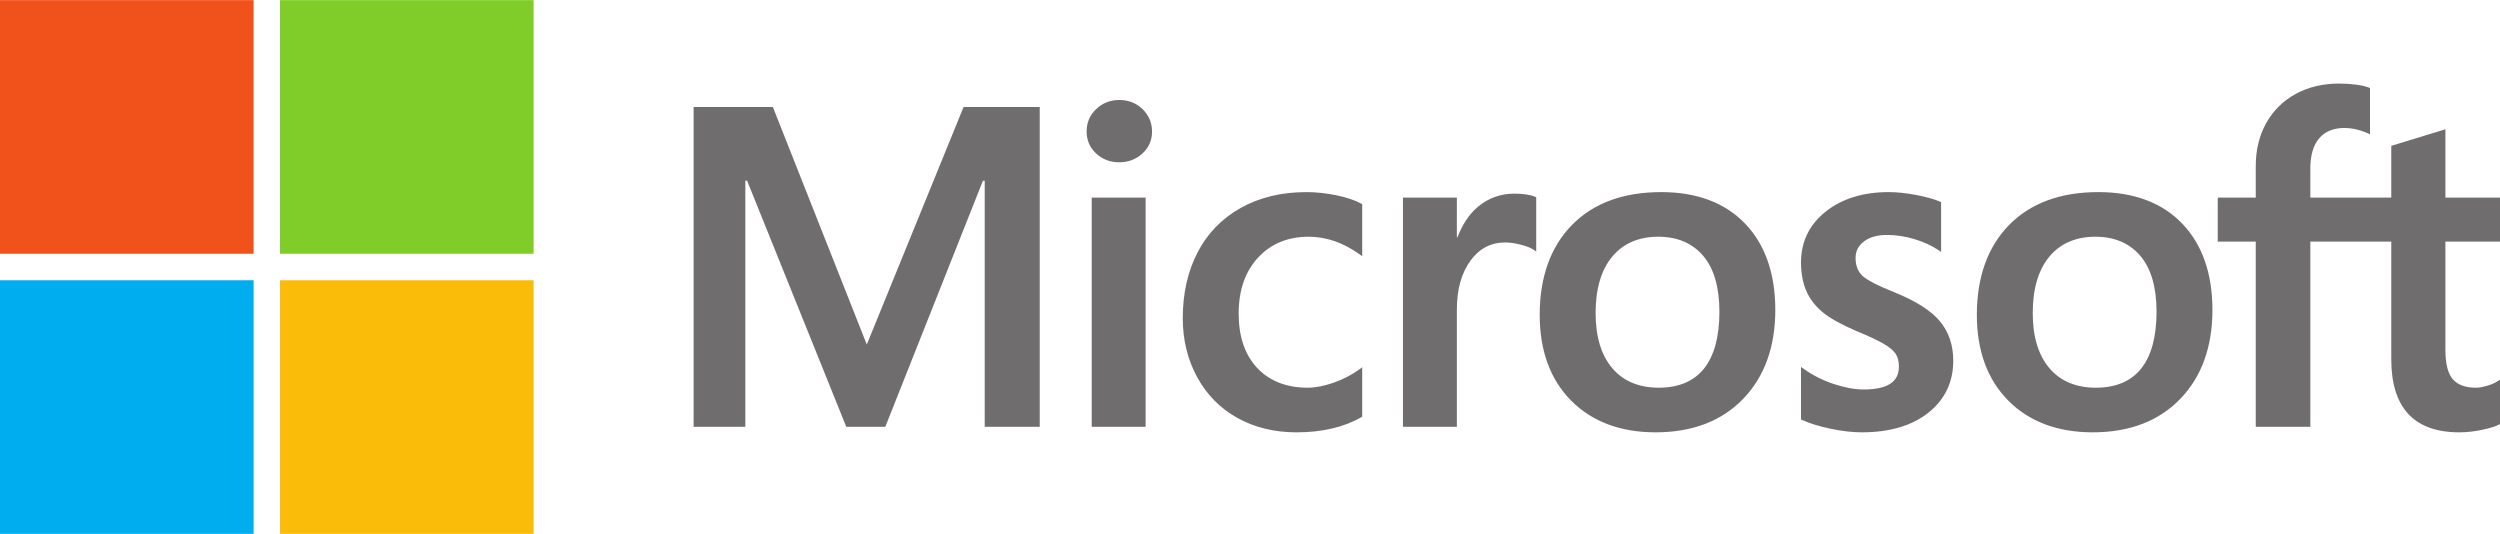
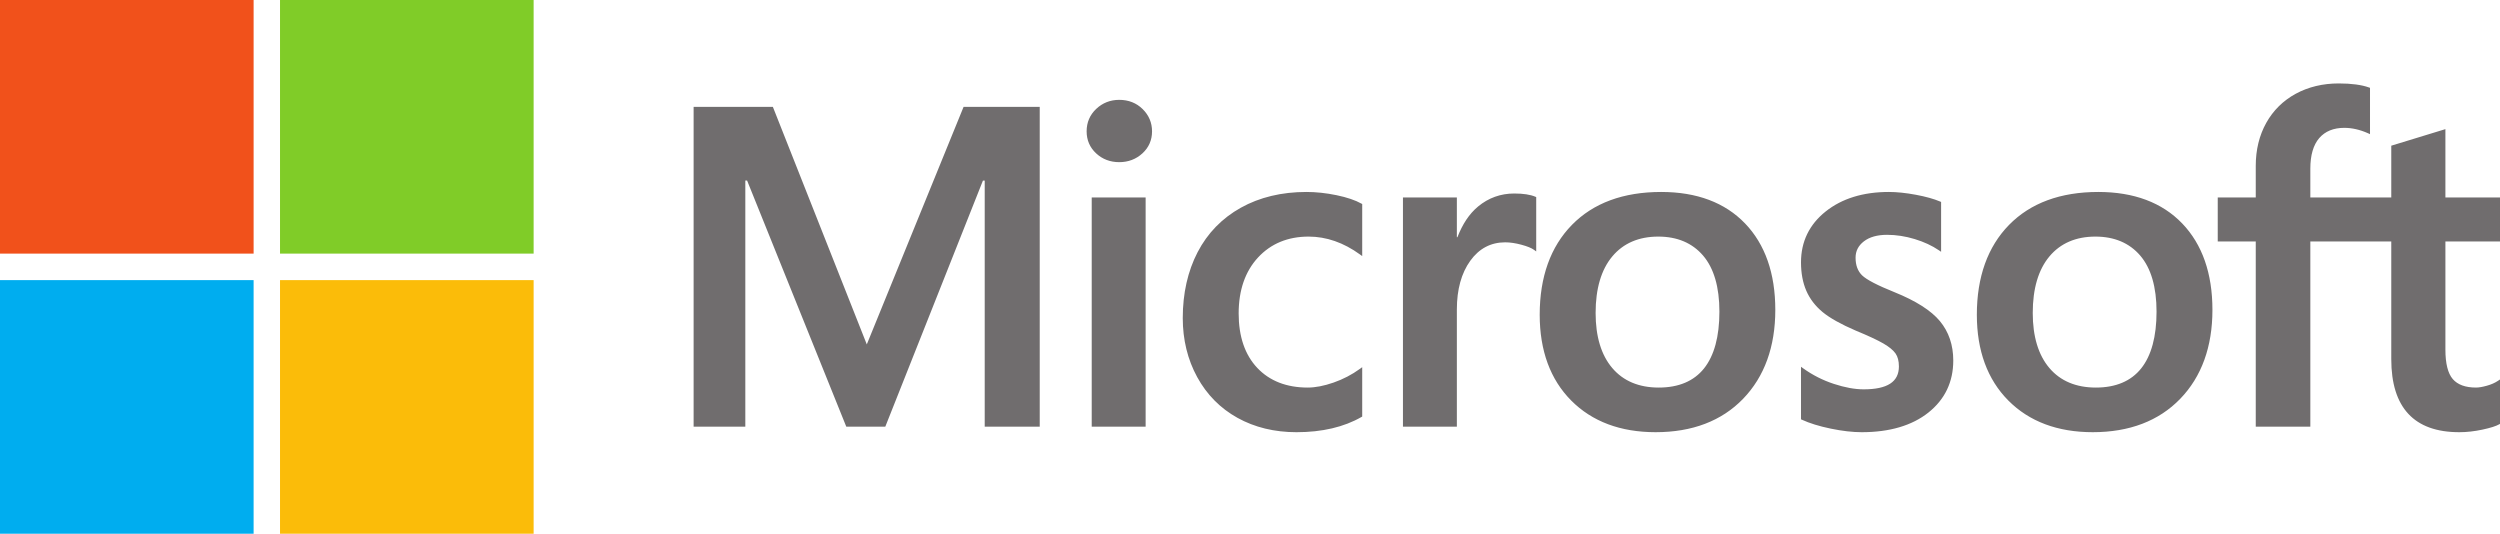
- <svg xmlns="http://www.w3.org/2000/svg" width="2500" height="534" viewBox="0 0 1033.746 220.695">
+ <svg xmlns="http://www.w3.org/2000/svg" viewBox="0 0 1033.746 220.695">
  <path d="M1033.746 99.838v-18.18h-22.576V53.395l-.76.234-21.205 6.488-.418.127v21.415h-33.469v-11.93c0-5.555 1.242-9.806 3.69-12.641 2.431-2.801 5.908-4.225 10.343-4.225 3.188 0 6.489.751 9.811 2.232l.833.372V36.321l-.392-.144c-3.099-1.114-7.314-1.675-12.539-1.675-6.585 0-12.568 1.433-17.786 4.273-5.221 2.844-9.328 6.904-12.205 12.066-2.867 5.156-4.322 11.111-4.322 17.701v13.116h-15.72v18.18h15.72v76.589h22.567V99.838h33.469v48.671c0 20.045 9.455 30.203 28.102 30.203 3.064 0 6.289-.359 9.582-1.062 3.352-.722 5.635-1.443 6.979-2.213l.297-.176v-18.348l-.918.607c-1.225.816-2.75 1.483-4.538 1.979-1.796.505-3.296.758-4.458.758-4.368 0-7.6-1.177-9.605-3.5-2.028-2.344-3.057-6.443-3.057-12.177V99.838h22.575zM866.635 160.26c-8.191 0-14.649-2.716-19.2-8.066-4.579-5.377-6.899-13.043-6.899-22.783 0-10.049 2.32-17.914 6.901-23.386 4.554-5.436 10.95-8.195 19.014-8.195 7.825 0 14.054 2.635 18.516 7.836 4.484 5.228 6.76 13.03 6.76 23.196 0 10.291-2.14 18.196-6.36 23.484-4.191 5.248-10.493 7.914-18.732 7.914m1.003-80.885c-15.627 0-28.039 4.579-36.889 13.61-8.844 9.032-13.328 21.531-13.328 37.153 0 14.838 4.377 26.773 13.011 35.468 8.634 8.698 20.384 13.104 34.921 13.104 15.148 0 27.313-4.643 36.159-13.799 8.845-9.146 13.326-21.527 13.326-36.784 0-15.07-4.205-27.094-12.502-35.731-8.301-8.641-19.977-13.021-34.698-13.021m-86.602 0c-10.63 0-19.423 2.719-26.14 8.08-6.758 5.393-10.186 12.466-10.186 21.025 0 4.449.74 8.401 2.196 11.753 1.465 3.363 3.732 6.324 6.744 8.809 2.989 2.465 7.603 5.047 13.717 7.674 5.14 2.115 8.973 3.904 11.408 5.314 2.38 1.382 4.069 2.771 5.023 4.124.927 1.324 1.397 3.136 1.397 5.372 0 6.367-4.768 9.465-14.579 9.465-3.639 0-7.79-.76-12.337-2.258a46.347 46.347 0 0 1-12.634-6.406l-.937-.672v21.727l.344.16c3.193 1.474 7.219 2.717 11.964 3.695 4.736.979 9.039 1.477 12.777 1.477 11.535 0 20.824-2.732 27.602-8.125 6.821-5.43 10.278-12.67 10.278-21.525 0-6.388-1.861-11.866-5.529-16.284-3.643-4.382-9.966-8.405-18.785-11.961-7.026-2.82-11.527-5.161-13.384-6.958-1.79-1.736-2.699-4.191-2.699-7.3 0-2.756 1.122-4.964 3.425-6.752 2.321-1.797 5.552-2.711 9.604-2.711 3.76 0 7.607.594 11.433 1.758 3.823 1.164 7.181 2.723 9.984 4.63l.922.63v-20.61l-.354-.152c-2.586-1.109-5.996-2.058-10.138-2.828-4.123-.765-7.863-1.151-11.116-1.151m-95.157 80.885c-8.189 0-14.649-2.716-19.199-8.066-4.58-5.377-6.896-13.041-6.896-22.783 0-10.049 2.319-17.914 6.901-23.386 4.55-5.436 10.945-8.195 19.013-8.195 7.822 0 14.051 2.635 18.514 7.836 4.485 5.228 6.76 13.03 6.76 23.196 0 10.291-2.141 18.196-6.361 23.484-4.191 5.248-10.49 7.914-18.732 7.914m1.006-80.885c-15.631 0-28.044 4.579-36.889 13.61-8.844 9.032-13.331 21.531-13.331 37.153 0 14.844 4.38 26.773 13.014 35.468 8.634 8.698 20.383 13.104 34.92 13.104 15.146 0 27.314-4.643 36.16-13.799 8.843-9.146 13.326-21.527 13.326-36.784 0-15.07-4.206-27.094-12.505-35.731-8.303-8.641-19.977-13.021-34.695-13.021M602.409 98.07V81.658h-22.292v94.767h22.292v-48.477c0-8.243 1.869-15.015 5.557-20.13 3.641-5.054 8.493-7.615 14.417-7.615 2.008 0 4.262.331 6.703.986 2.416.651 4.166 1.358 5.198 2.102l.937.679V81.496l-.361-.155c-2.076-.882-5.013-1.327-8.729-1.327-5.602 0-10.615 1.8-14.909 5.344-3.769 3.115-6.493 7.386-8.576 12.712h-.237zm-62.213-18.695c-10.227 0-19.349 2.193-27.108 6.516-7.775 4.333-13.788 10.519-17.879 18.385-4.073 7.847-6.141 17.013-6.141 27.235 0 8.954 2.005 17.171 5.968 24.413 3.965 7.254 9.577 12.929 16.681 16.865 7.094 3.931 15.293 5.924 24.371 5.924 10.594 0 19.639-2.118 26.891-6.295l.293-.168v-20.423l-.937.684c-3.285 2.393-6.956 4.303-10.906 5.679-3.94 1.375-7.532 2.07-10.682 2.07-8.747 0-15.769-2.737-20.866-8.133-5.108-5.403-7.698-12.99-7.698-22.537 0-9.607 2.701-17.389 8.024-23.131 5.307-5.725 12.342-8.629 20.908-8.629 7.327 0 14.467 2.481 21.222 7.381l.935.679V84.371l-.302-.17c-2.542-1.423-6.009-2.598-10.313-3.489-4.286-.889-8.478-1.337-12.461-1.337m-66.481 2.284h-22.292v94.766h22.292V81.659zm-10.918-40.371c-3.669 0-6.869 1.249-9.498 3.724-2.64 2.482-3.979 5.607-3.979 9.295 0 3.63 1.323 6.698 3.938 9.114 2.598 2.409 5.808 3.63 9.54 3.63 3.731 0 6.953-1.221 9.582-3.626 2.646-2.42 3.988-5.487 3.988-9.118 0-3.559-1.306-6.652-3.879-9.195-2.571-2.538-5.833-3.824-9.692-3.824m-55.62 33.379v101.758h22.75V44.189H398.44l-40.022 98.221-38.839-98.221H286.81v132.235h21.379V74.657h.734l41.013 101.768h16.134l40.373-101.758h.734z" fill="#706d6e" />
  <path d="M104.868 104.868H0V0h104.868v104.868z" fill="#f1511b" />
  <path d="M220.654 104.868H115.788V0h104.866v104.868z" fill="#80cc28" />
  <path d="M104.865 220.695H0V115.828h104.865v104.867z" fill="#00adef" />
  <path d="M220.654 220.695H115.788V115.828h104.866v104.867z" fill="#fbbc09" />
</svg>
